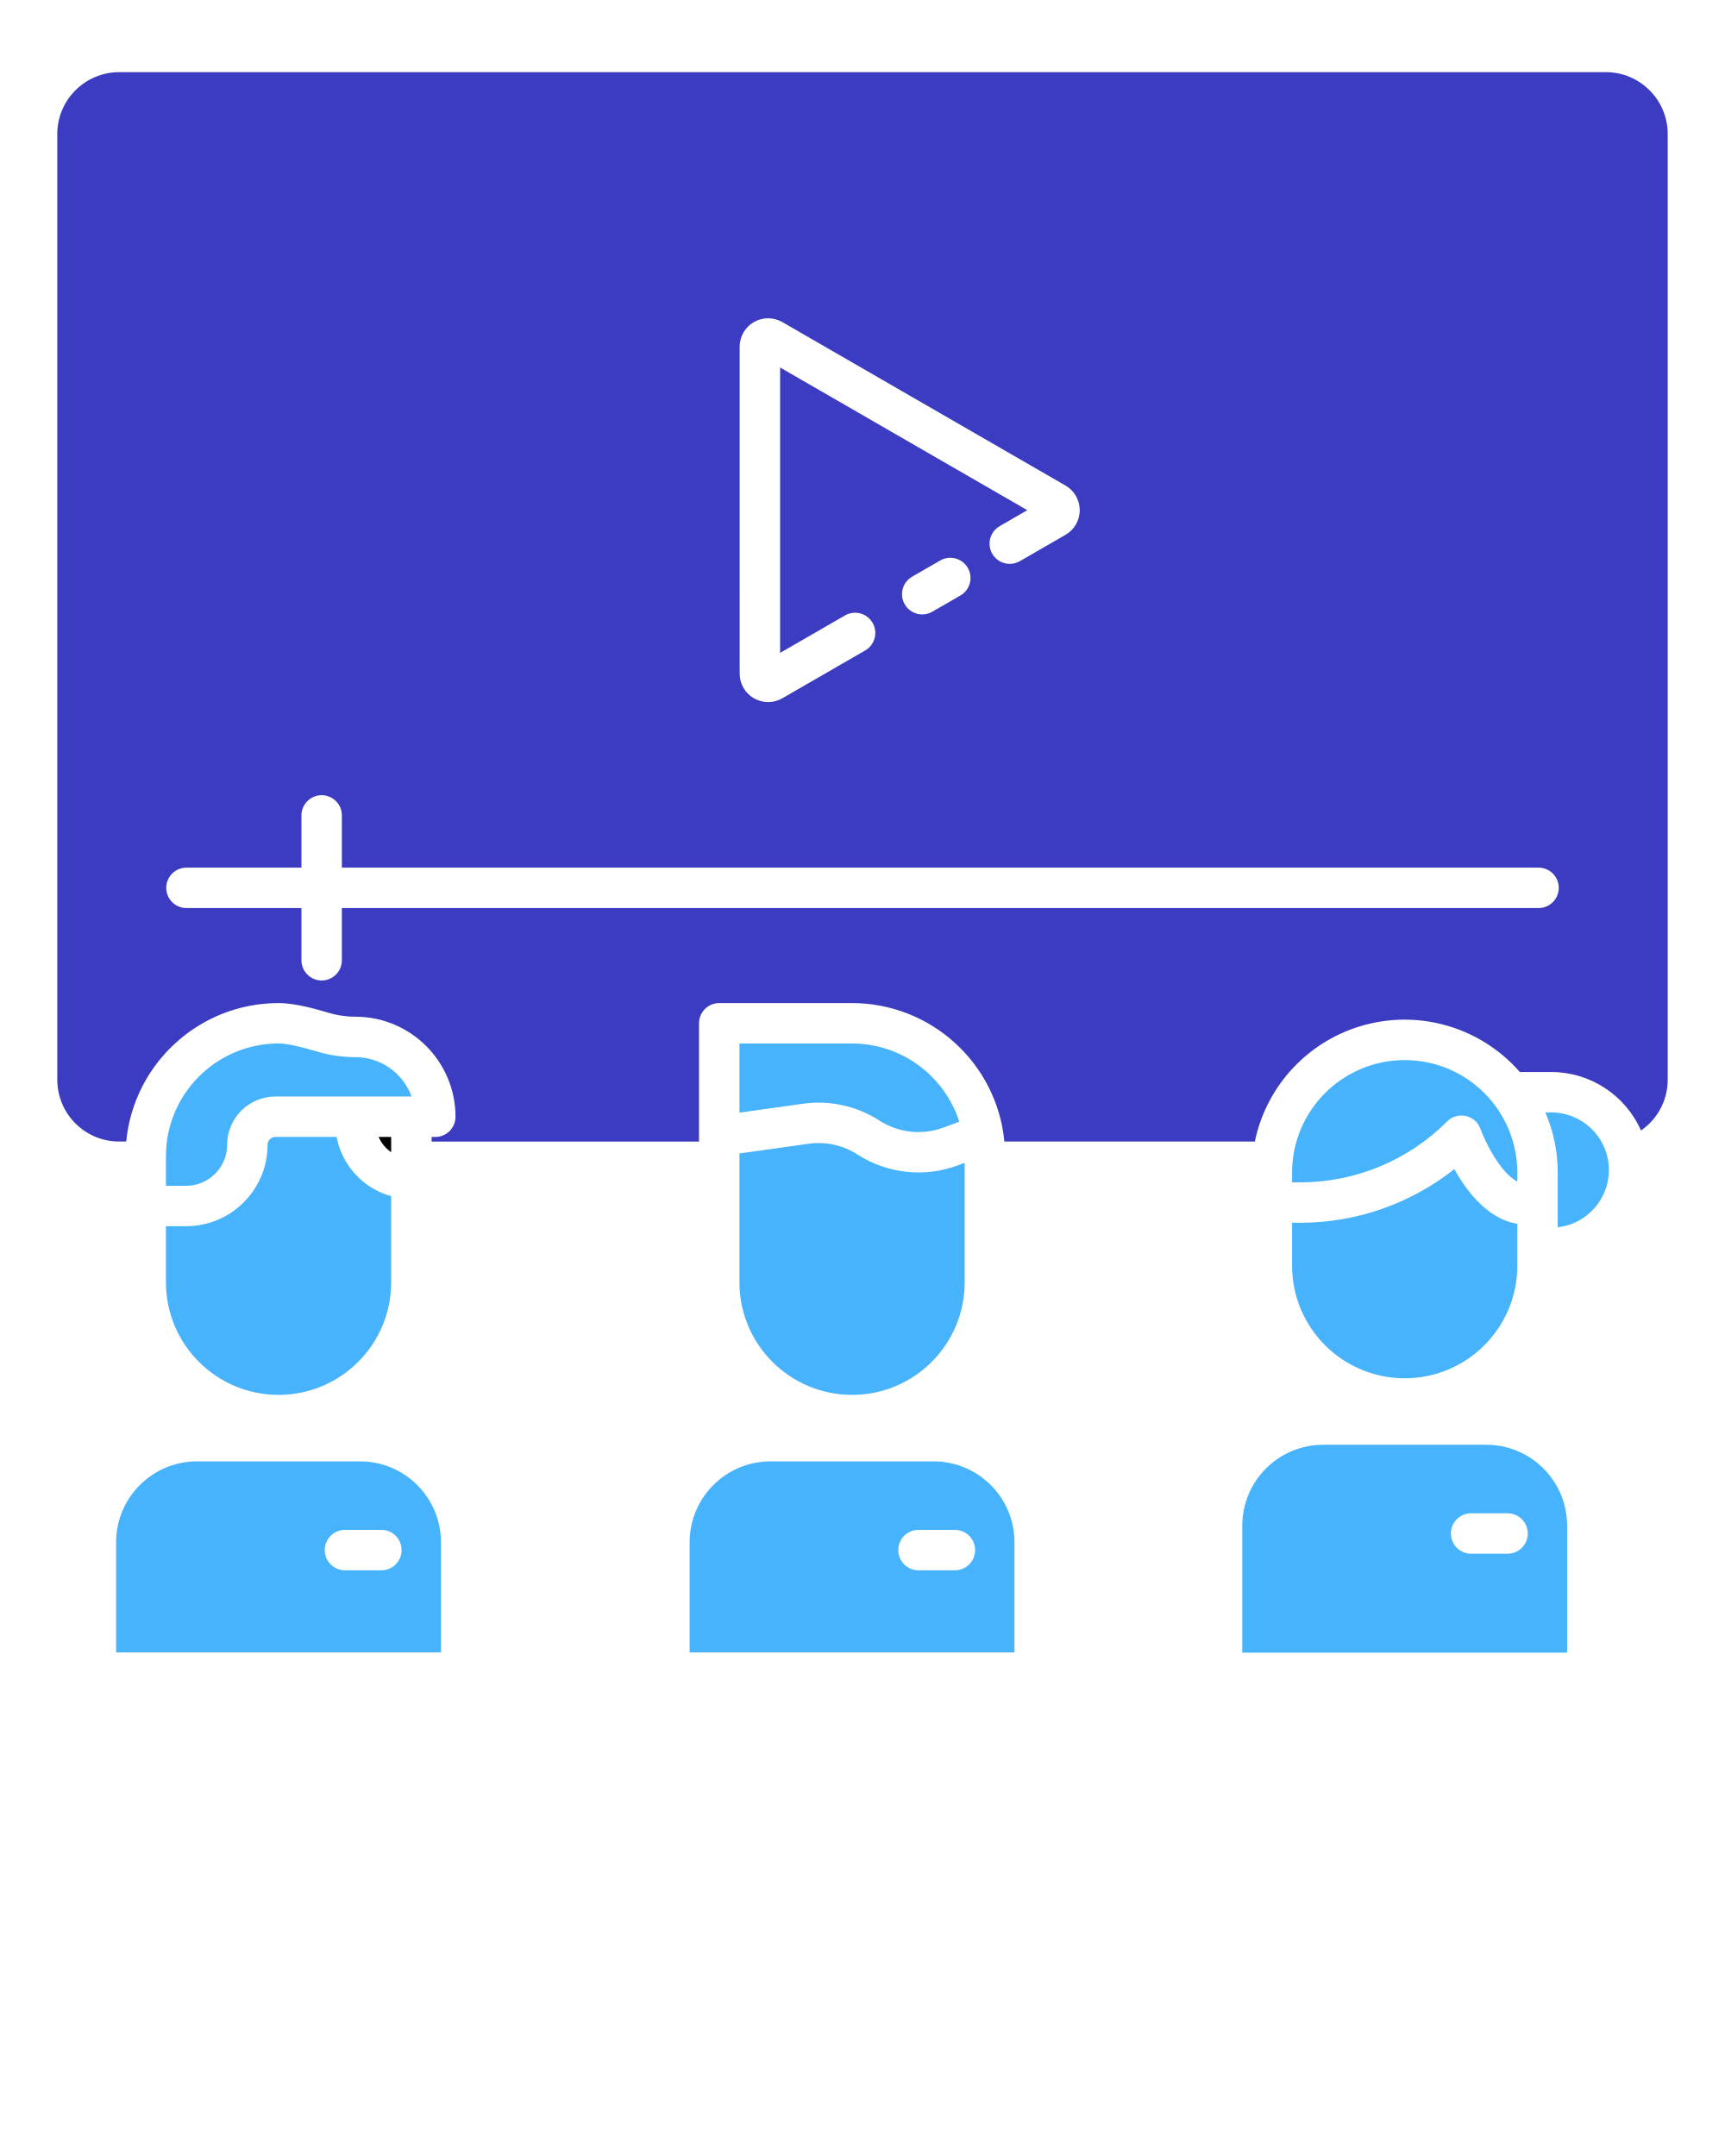
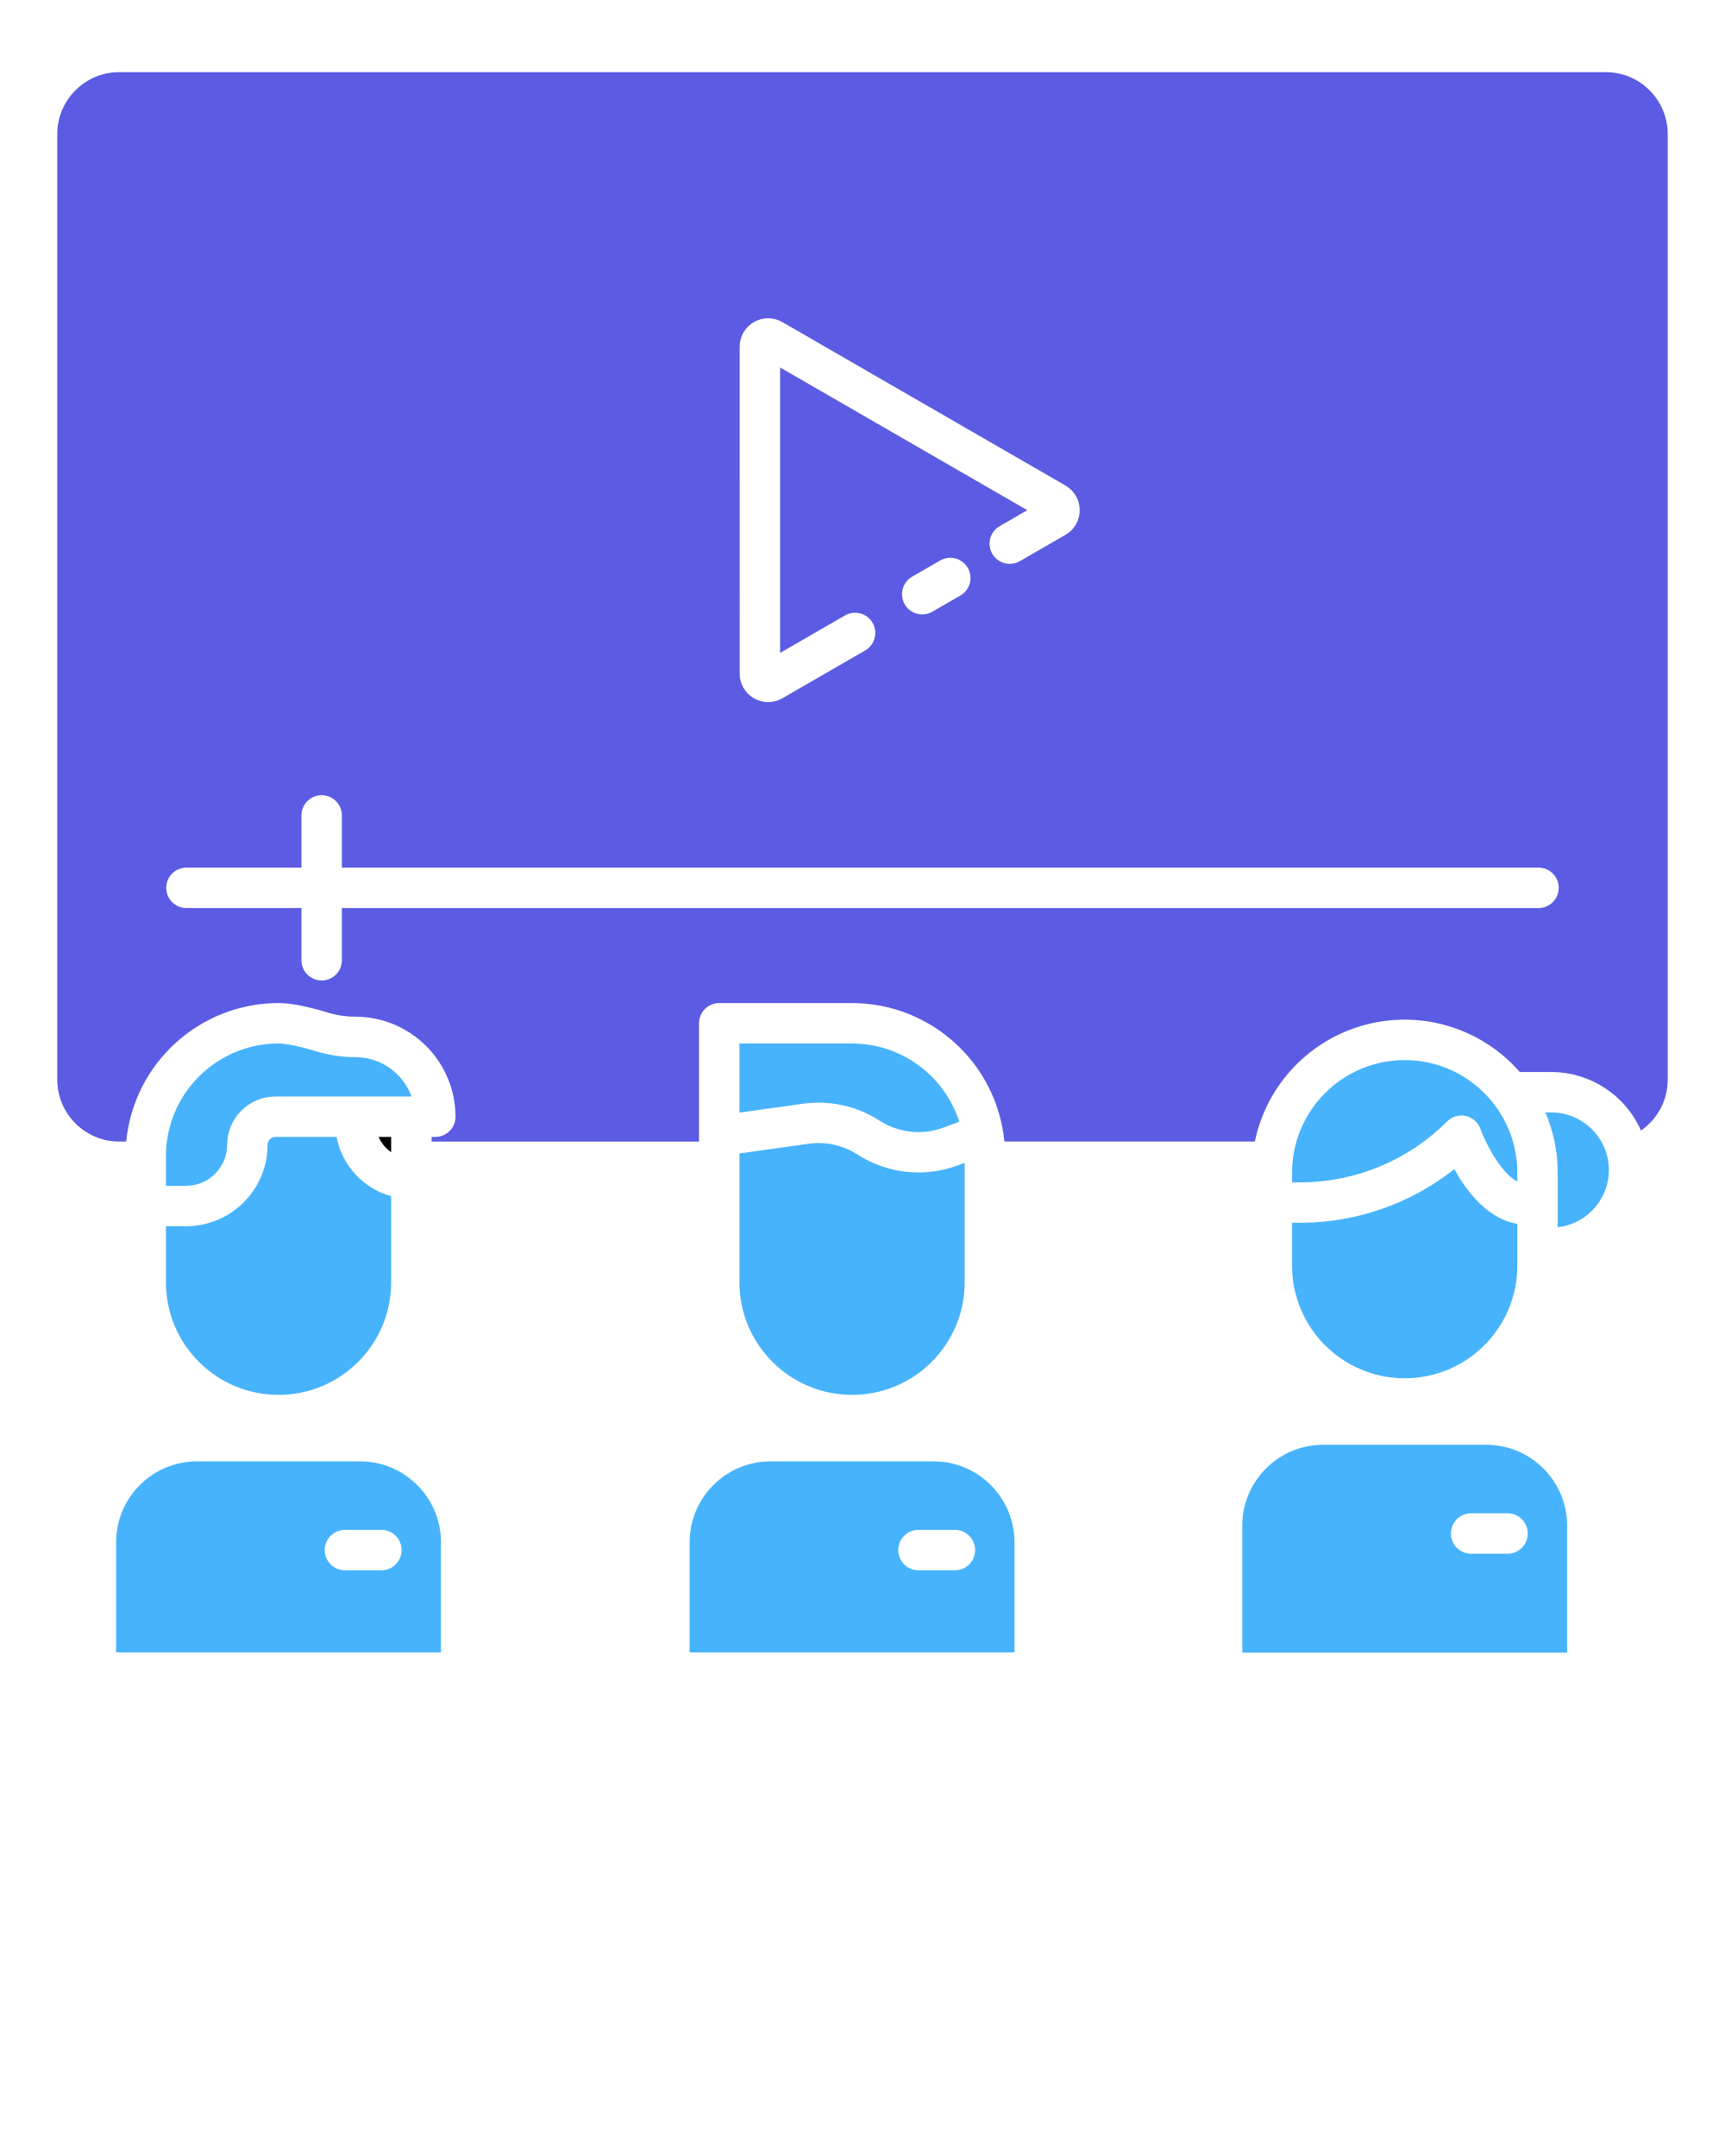
<svg xmlns="http://www.w3.org/2000/svg" data-name="Layer 1" viewBox="0 0 512 640" x="0px" y="0px" version="1.1" id="svg30820">
  <defs id="defs30824" />
  <path d="M219.476,380.637a33.425,33.425,0,0,0,66.85,0V345.178l-2.159.8a33.41,33.41,0,0,1-29.649-3.256,21.282,21.282,0,0,0-14.5-3.206l-20.541,2.876Z" id="path30792" style="fill:#46b3fc;fill-opacity:1" />
  <path d="M261.036,332.649a21.365,21.365,0,0,0,18.955,2.081l4.734-1.758A33.48,33.48,0,0,0,252.9,309.758H219.476v20.52l18.877-2.643A33.276,33.276,0,0,1,261.036,332.649Z" id="path30794" style="fill:#46b3fc;fill-opacity:1" />
  <path d="M105.512,313.81a40.326,40.326,0,0,1-11.725-1.755c-4.81-1.46-8.86-2.3-11.113-2.3a33.462,33.462,0,0,0-33.425,33.425V352H55.24a12.192,12.192,0,0,0,12.179-12.178A14.338,14.338,0,0,1,81.741,325.5h40.412A17.719,17.719,0,0,0,105.512,313.81Z" id="path30796" style="fill:#46b3fc;fill-opacity:1" />
  <path d="M383.505,375.709a33.425,33.425,0,0,0,66.85,0V363.3c-8.212-1.323-14.6-8.791-18.689-16.259a73.734,73.734,0,0,1-45.575,15.937h-2.586Z" id="path30798" style="fill:#46b3fc;fill-opacity:1" />
  <path d="M49.249,380.637a33.425,33.425,0,1,0,66.85,0V355.085A22.655,22.655,0,0,1,99.907,337.5H81.741a2.324,2.324,0,0,0-2.322,2.322A24.205,24.205,0,0,1,55.24,364H49.249Z" id="path30800" style="fill:#46b3fc;fill-opacity:1" />
  <path d="M116.1,342.026V337.5h-3.721A10.652,10.652,0,0,0,116.1,342.026Z" id="path30802" />
-   <path d="M476.634,21.419H35.366A18.386,18.386,0,0,0,17,39.784V320.5a18.386,18.386,0,0,0,18.366,18.365h2.093a45.483,45.483,0,0,1,45.214-41.109c3.535,0,8.447.947,14.6,2.815a28.356,28.356,0,0,0,8.239,1.237A29.723,29.723,0,0,1,135.2,331.5a6,6,0,0,1-6,6h-1.1v1.368h79.377V303.758a6,6,0,0,1,6-6H252.9a45.483,45.483,0,0,1,45.214,41.109h74.338A45.393,45.393,0,0,1,451.1,318.224h9.345a29.133,29.133,0,0,1,26.619,17.37A18.32,18.32,0,0,0,495,320.5V39.784A18.386,18.386,0,0,0,476.634,21.419Zm-257.091,81.5A8.437,8.437,0,0,1,232.2,95.608l84.061,48.533a8.437,8.437,0,0,1,0,14.613l-13.52,7.805a6,6,0,1,1-6-10.392l8.174-4.72-73.371-42.36v84.721L250.8,182.69a6,6,0,0,1,6,10.393l-24.6,14.2a8.436,8.436,0,0,1-12.655-7.306Zm65.55,73.833-8.363,4.829a6,6,0,0,1-6-10.393l8.363-4.828a6,6,0,0,1,6,10.392Zm171.565,92.8H101.473v15.5a6,6,0,0,1-12,0v-15.5H55.342a6,6,0,1,1,0-12H89.473v-15.5a6,6,0,0,1,12,0v15.5H456.658a6,6,0,0,1,0,12Z" id="path30804" style="fill:#3c3cc2;fill-opacity:1" />
+   <path d="M476.634,21.419H35.366A18.386,18.386,0,0,0,17,39.784V320.5a18.386,18.386,0,0,0,18.366,18.365h2.093a45.483,45.483,0,0,1,45.214-41.109c3.535,0,8.447.947,14.6,2.815a28.356,28.356,0,0,0,8.239,1.237A29.723,29.723,0,0,1,135.2,331.5a6,6,0,0,1-6,6h-1.1v1.368h79.377V303.758a6,6,0,0,1,6-6H252.9a45.483,45.483,0,0,1,45.214,41.109h74.338A45.393,45.393,0,0,1,451.1,318.224h9.345a29.133,29.133,0,0,1,26.619,17.37A18.32,18.32,0,0,0,495,320.5V39.784A18.386,18.386,0,0,0,476.634,21.419Zm-257.091,81.5A8.437,8.437,0,0,1,232.2,95.608l84.061,48.533a8.437,8.437,0,0,1,0,14.613l-13.52,7.805a6,6,0,1,1-6-10.392l8.174-4.72-73.371-42.36v84.721L250.8,182.69a6,6,0,0,1,6,10.393l-24.6,14.2a8.436,8.436,0,0,1-12.655-7.306Zm65.55,73.833-8.363,4.829a6,6,0,0,1-6-10.393l8.363-4.828a6,6,0,0,1,6,10.392Zm171.565,92.8H101.473v15.5a6,6,0,0,1-12,0v-15.5H55.342a6,6,0,1,1,0-12H89.473v-15.5a6,6,0,0,1,12,0v15.5H456.658a6,6,0,0,1,0,12Z" id="path30804" style="fill:#5b5be3;fill-opacity:1" />
  <path d="M429.509,332.905a6,6,0,0,1,9.914,2.223c1.126,3.146,5.62,12.864,10.932,15.612v-2.629a33.425,33.425,0,0,0-66.85,0v2.871h2.586A61.58,61.58,0,0,0,429.509,332.905Z" id="path30806" style="fill:#46b3fc;fill-opacity:1" />
  <path d="M460.44,330.224h-1.761a45.155,45.155,0,0,1,3.676,17.887V364.3a17.093,17.093,0,0,0-1.915-34.078Z" id="path30808" style="fill:#46b3fc;fill-opacity:1" />
  <path d="M277.11,433.8H228.691a24.028,24.028,0,0,0-24,24V490.51H301.11V457.8A24.027,24.027,0,0,0,277.11,433.8Zm6.32,32.338H272.614a6,6,0,0,1,0-12H283.43a6,6,0,0,1,0,12Z" id="path30810" style="fill:#46b3fc;fill-opacity:1" />
  <path d="M106.883,433.8H58.464a24.027,24.027,0,0,0-24,24V490.51h96.419V457.8A24.028,24.028,0,0,0,106.883,433.8Zm6.32,32.338H102.386a6,6,0,0,1,0-12H113.2a6,6,0,1,1,0,12Z" id="path30812" style="fill:#46b3fc;fill-opacity:1" />
  <path d="M441.14,428.875H392.721a24.027,24.027,0,0,0-24,24v37.706H465.14V452.875A24.027,24.027,0,0,0,441.14,428.875Zm6.32,32.338H436.643a6,6,0,0,1,0-12H447.46a6,6,0,0,1,0,12Z" id="path30814" style="fill:#46b3fc;fill-opacity:1" />
</svg>
